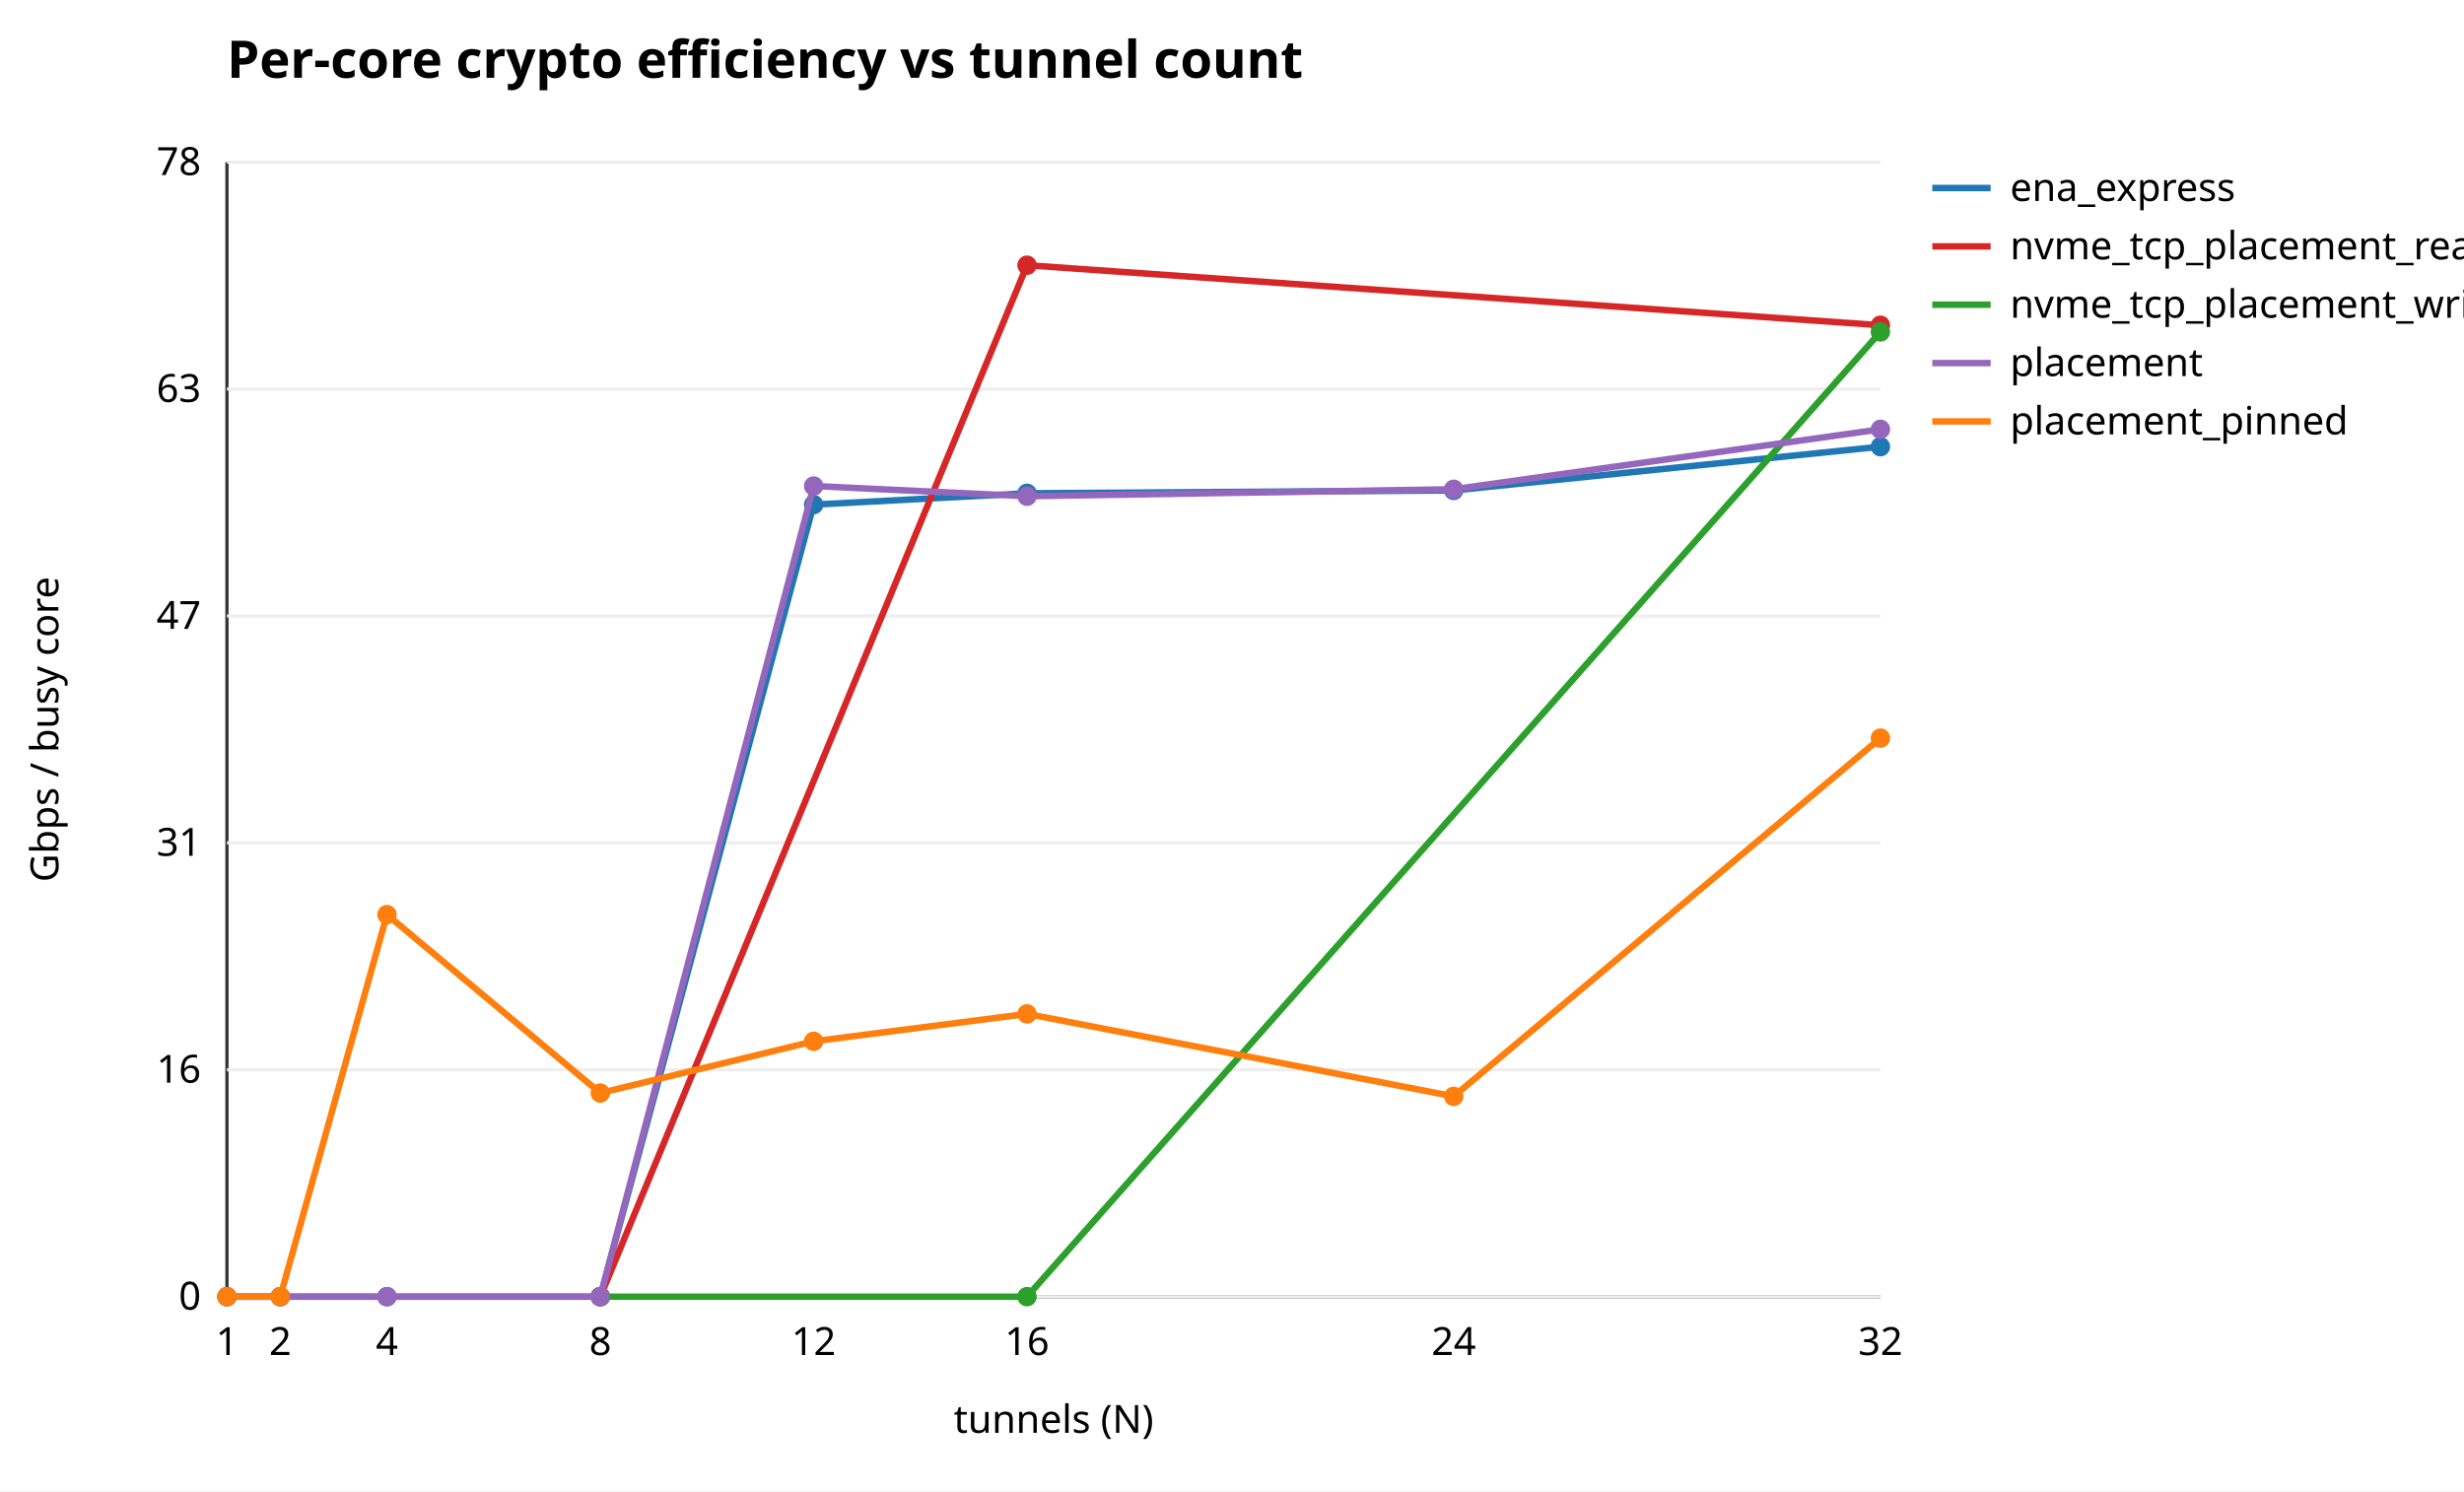
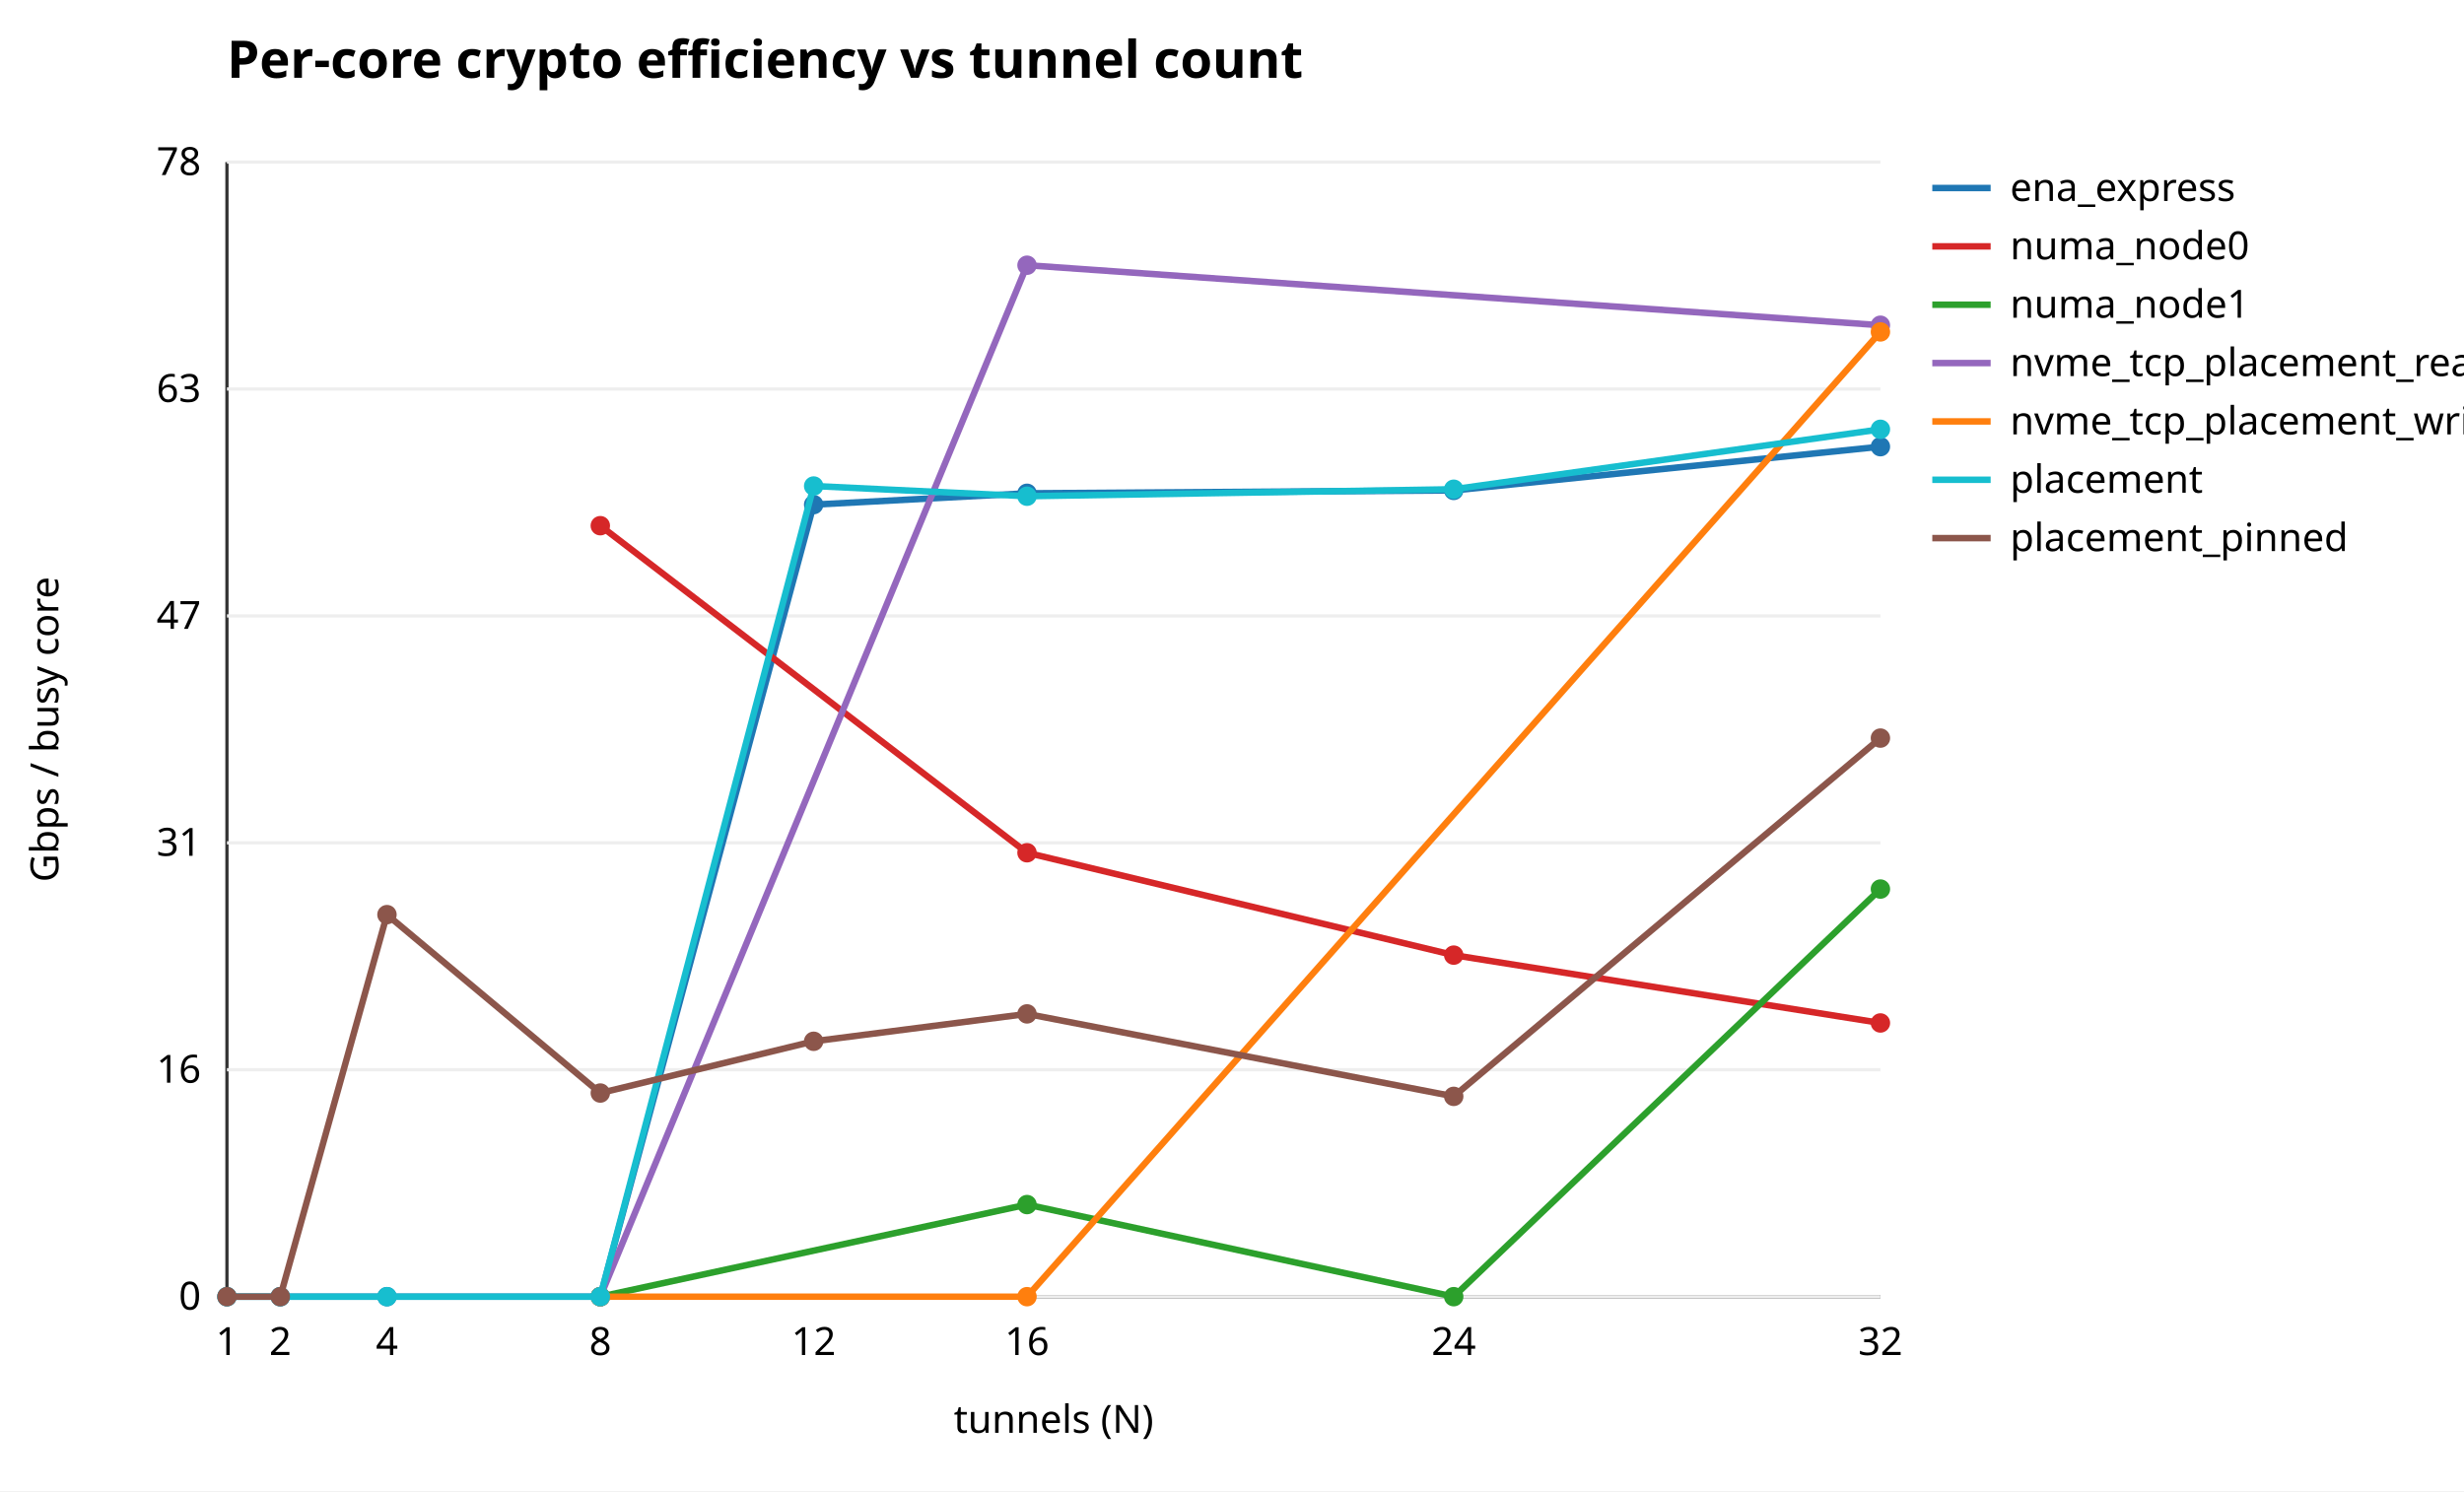
<svg xmlns="http://www.w3.org/2000/svg" width="760" height="460" font-family="sans-serif" font-size="12">
  <rect width="760" height="460" fill="white" />
  <text x="70" y="24" font-size="16" font-weight="bold">Per-core crypto efficiency vs tunnel count</text>
  <line x1="70" y1="50" x2="70" y2="400" stroke="#333" />
  <line x1="70" y1="400" x2="580" y2="400" stroke="#333" />
  <line x1="70" y1="400" x2="580" y2="400" stroke="#eee" />
  <text x="62" y="404" text-anchor="end">0</text>
  <line x1="70" y1="330" x2="580" y2="330" stroke="#eee" />
  <text x="62" y="334" text-anchor="end">16</text>
  <line x1="70" y1="260" x2="580" y2="260" stroke="#eee" />
  <text x="62" y="264" text-anchor="end">31</text>
  <line x1="70" y1="190" x2="580" y2="190" stroke="#eee" />
  <text x="62" y="194" text-anchor="end">47</text>
  <line x1="70" y1="120" x2="580" y2="120" stroke="#eee" />
  <text x="62" y="124" text-anchor="end">63</text>
  <line x1="70" y1="50" x2="580" y2="50" stroke="#eee" />
  <text x="62" y="54" text-anchor="end">78</text>
  <text x="70" y="418" text-anchor="middle">1</text>
  <text x="86.452" y="418" text-anchor="middle">2</text>
  <text x="119.355" y="418" text-anchor="middle">4</text>
  <text x="185.161" y="418" text-anchor="middle">8</text>
  <text x="250.968" y="418" text-anchor="middle">12</text>
  <text x="316.774" y="418" text-anchor="middle">16</text>
  <text x="448.387" y="418" text-anchor="middle">24</text>
  <text x="580" y="418" text-anchor="middle">32</text>
  <text x="325" y="442" text-anchor="middle">tunnels (N)</text>
  <text x="18" y="225" text-anchor="middle" transform="rotate(-90 18 225)">Gbps / busy core</text>
  <path d="M70 400 L86.452 400 L119.355 400 L185.161 400 L250.968 155.668 L316.774 152.172 L448.387 151.281 L580 137.793 " fill="none" stroke="#1f77b4" stroke-width="2" />
  <circle cx="70" cy="400" r="3" fill="#1f77b4" />
  <circle cx="86.452" cy="400" r="3" fill="#1f77b4" />
  <circle cx="119.355" cy="400" r="3" fill="#1f77b4" />
  <circle cx="185.161" cy="400" r="3" fill="#1f77b4" />
  <circle cx="250.968" cy="155.668" r="3" fill="#1f77b4" />
  <circle cx="316.774" cy="152.172" r="3" fill="#1f77b4" />
  <circle cx="448.387" cy="151.281" r="3" fill="#1f77b4" />
  <circle cx="580" cy="137.793" r="3" fill="#1f77b4" />
  <line x1="596" y1="58" x2="614" y2="58" stroke="#1f77b4" stroke-width="2" />
  <text x="620" y="62">ena_express</text>
-   <path d="M185.161 400 L316.774 81.818 L580 100.33 " fill="none" stroke="#d62728" stroke-width="2" />
-   <circle cx="185.161" cy="400" r="3" fill="#d62728" />
-   <circle cx="316.774" cy="81.818" r="3" fill="#d62728" />
-   <circle cx="580" cy="100.33" r="3" fill="#d62728" />
+   <path d="M185.161 162.167 L316.774 263.06 L448.387 294.642 L580 315.567 " fill="none" stroke="#d62728" stroke-width="2" />
+   <circle cx="185.161" cy="162.167" r="3" fill="#d62728" />
+   <circle cx="316.774" cy="263.06" r="3" fill="#d62728" />
+   <circle cx="448.387" cy="294.642" r="3" fill="#d62728" />
+   <circle cx="580" cy="315.567" r="3" fill="#d62728" />
  <line x1="596" y1="76" x2="614" y2="76" stroke="#d62728" stroke-width="2" />
-   <text x="620" y="80">nvme_tcp_placement_read</text>
-   <path d="M185.161 400 L316.774 400 L580 102.391 " fill="none" stroke="#2ca02c" stroke-width="2" />
+   <text x="620" y="80">numa_node0</text>
+   <path d="M185.161 400 L316.774 371.59 L448.387 400 L580 274.258 " fill="none" stroke="#2ca02c" stroke-width="2" />
  <circle cx="185.161" cy="400" r="3" fill="#2ca02c" />
-   <circle cx="316.774" cy="400" r="3" fill="#2ca02c" />
-   <circle cx="580" cy="102.391" r="3" fill="#2ca02c" />
+   <circle cx="316.774" cy="371.59" r="3" fill="#2ca02c" />
+   <circle cx="448.387" cy="400" r="3" fill="#2ca02c" />
+   <circle cx="580" cy="274.258" r="3" fill="#2ca02c" />
  <line x1="596" y1="94" x2="614" y2="94" stroke="#2ca02c" stroke-width="2" />
-   <text x="620" y="98">nvme_tcp_placement_write</text>
-   <path d="M70 400 L86.452 400 L119.355 400 L185.161 400 L250.968 149.93 L316.774 153.074 L448.387 150.923 L580 132.433 " fill="none" stroke="#9467bd" stroke-width="2" />
-   <circle cx="70" cy="400" r="3" fill="#9467bd" />
-   <circle cx="86.452" cy="400" r="3" fill="#9467bd" />
-   <circle cx="119.355" cy="400" r="3" fill="#9467bd" />
+   <text x="620" y="98">numa_node1</text>
+   <path d="M185.161 400 L316.774 81.818 L580 100.33 " fill="none" stroke="#9467bd" stroke-width="2" />
  <circle cx="185.161" cy="400" r="3" fill="#9467bd" />
-   <circle cx="250.968" cy="149.93" r="3" fill="#9467bd" />
-   <circle cx="316.774" cy="153.074" r="3" fill="#9467bd" />
-   <circle cx="448.387" cy="150.923" r="3" fill="#9467bd" />
-   <circle cx="580" cy="132.433" r="3" fill="#9467bd" />
+   <circle cx="316.774" cy="81.818" r="3" fill="#9467bd" />
+   <circle cx="580" cy="100.33" r="3" fill="#9467bd" />
  <line x1="596" y1="112" x2="614" y2="112" stroke="#9467bd" stroke-width="2" />
-   <text x="620" y="116">placement</text>
-   <path d="M70 400 L86.452 400 L119.355 282.148 L185.161 337.186 L250.968 321.219 L316.774 312.77 L448.387 338.21 L580 227.69 " fill="none" stroke="#ff7f0e" stroke-width="2" />
-   <circle cx="70" cy="400" r="3" fill="#ff7f0e" />
-   <circle cx="86.452" cy="400" r="3" fill="#ff7f0e" />
-   <circle cx="119.355" cy="282.148" r="3" fill="#ff7f0e" />
-   <circle cx="185.161" cy="337.186" r="3" fill="#ff7f0e" />
-   <circle cx="250.968" cy="321.219" r="3" fill="#ff7f0e" />
-   <circle cx="316.774" cy="312.77" r="3" fill="#ff7f0e" />
-   <circle cx="448.387" cy="338.21" r="3" fill="#ff7f0e" />
-   <circle cx="580" cy="227.69" r="3" fill="#ff7f0e" />
+   <text x="620" y="116">nvme_tcp_placement_read</text>
+   <path d="M185.161 400 L316.774 400 L580 102.391 " fill="none" stroke="#ff7f0e" stroke-width="2" />
+   <circle cx="185.161" cy="400" r="3" fill="#ff7f0e" />
+   <circle cx="316.774" cy="400" r="3" fill="#ff7f0e" />
+   <circle cx="580" cy="102.391" r="3" fill="#ff7f0e" />
  <line x1="596" y1="130" x2="614" y2="130" stroke="#ff7f0e" stroke-width="2" />
-   <text x="620" y="134">placement_pinned</text>
+   <text x="620" y="134">nvme_tcp_placement_write</text>
+   <path d="M70 400 L86.452 400 L119.355 400 L185.161 400 L250.968 149.93 L316.774 153.074 L448.387 150.923 L580 132.433 " fill="none" stroke="#17becf" stroke-width="2" />
+   <circle cx="70" cy="400" r="3" fill="#17becf" />
+   <circle cx="86.452" cy="400" r="3" fill="#17becf" />
+   <circle cx="119.355" cy="400" r="3" fill="#17becf" />
+   <circle cx="185.161" cy="400" r="3" fill="#17becf" />
+   <circle cx="250.968" cy="149.93" r="3" fill="#17becf" />
+   <circle cx="316.774" cy="153.074" r="3" fill="#17becf" />
+   <circle cx="448.387" cy="150.923" r="3" fill="#17becf" />
+   <circle cx="580" cy="132.433" r="3" fill="#17becf" />
+   <line x1="596" y1="148" x2="614" y2="148" stroke="#17becf" stroke-width="2" />
+   <text x="620" y="152">placement</text>
+   <path d="M70 400 L86.452 400 L119.355 282.148 L185.161 337.186 L250.968 321.219 L316.774 312.77 L448.387 338.21 L580 227.69 " fill="none" stroke="#8c564b" stroke-width="2" />
+   <circle cx="70" cy="400" r="3" fill="#8c564b" />
+   <circle cx="86.452" cy="400" r="3" fill="#8c564b" />
+   <circle cx="119.355" cy="282.148" r="3" fill="#8c564b" />
+   <circle cx="185.161" cy="337.186" r="3" fill="#8c564b" />
+   <circle cx="250.968" cy="321.219" r="3" fill="#8c564b" />
+   <circle cx="316.774" cy="312.77" r="3" fill="#8c564b" />
+   <circle cx="448.387" cy="338.21" r="3" fill="#8c564b" />
+   <circle cx="580" cy="227.69" r="3" fill="#8c564b" />
+   <line x1="596" y1="166" x2="614" y2="166" stroke="#8c564b" stroke-width="2" />
+   <text x="620" y="170">placement_pinned</text>
</svg>
